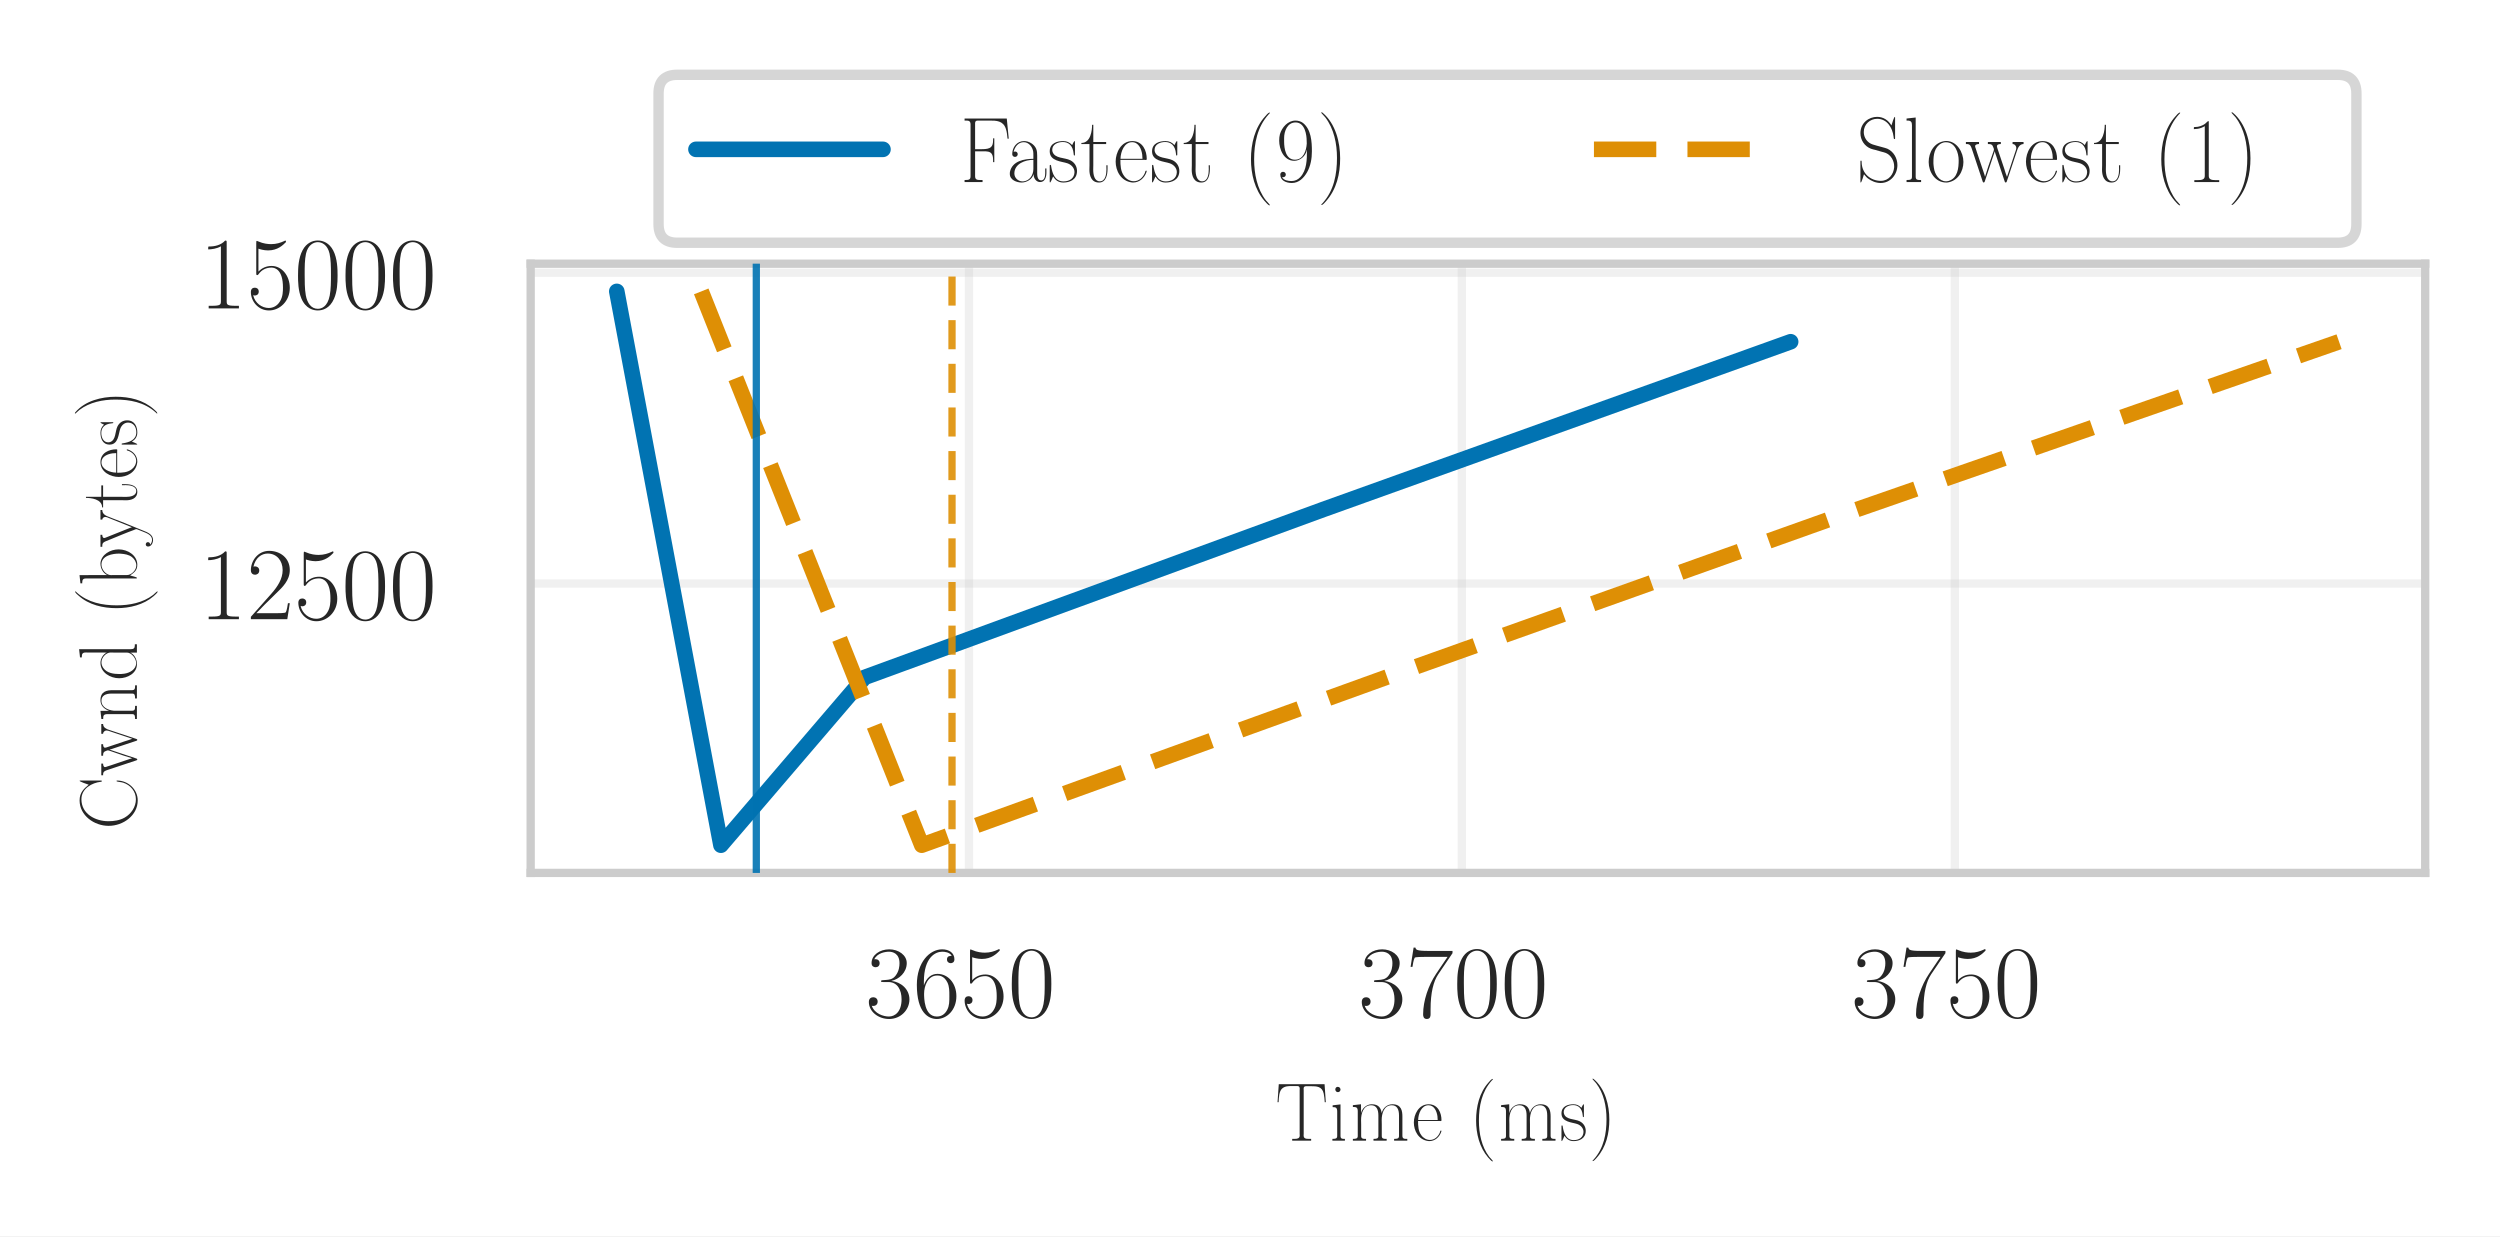
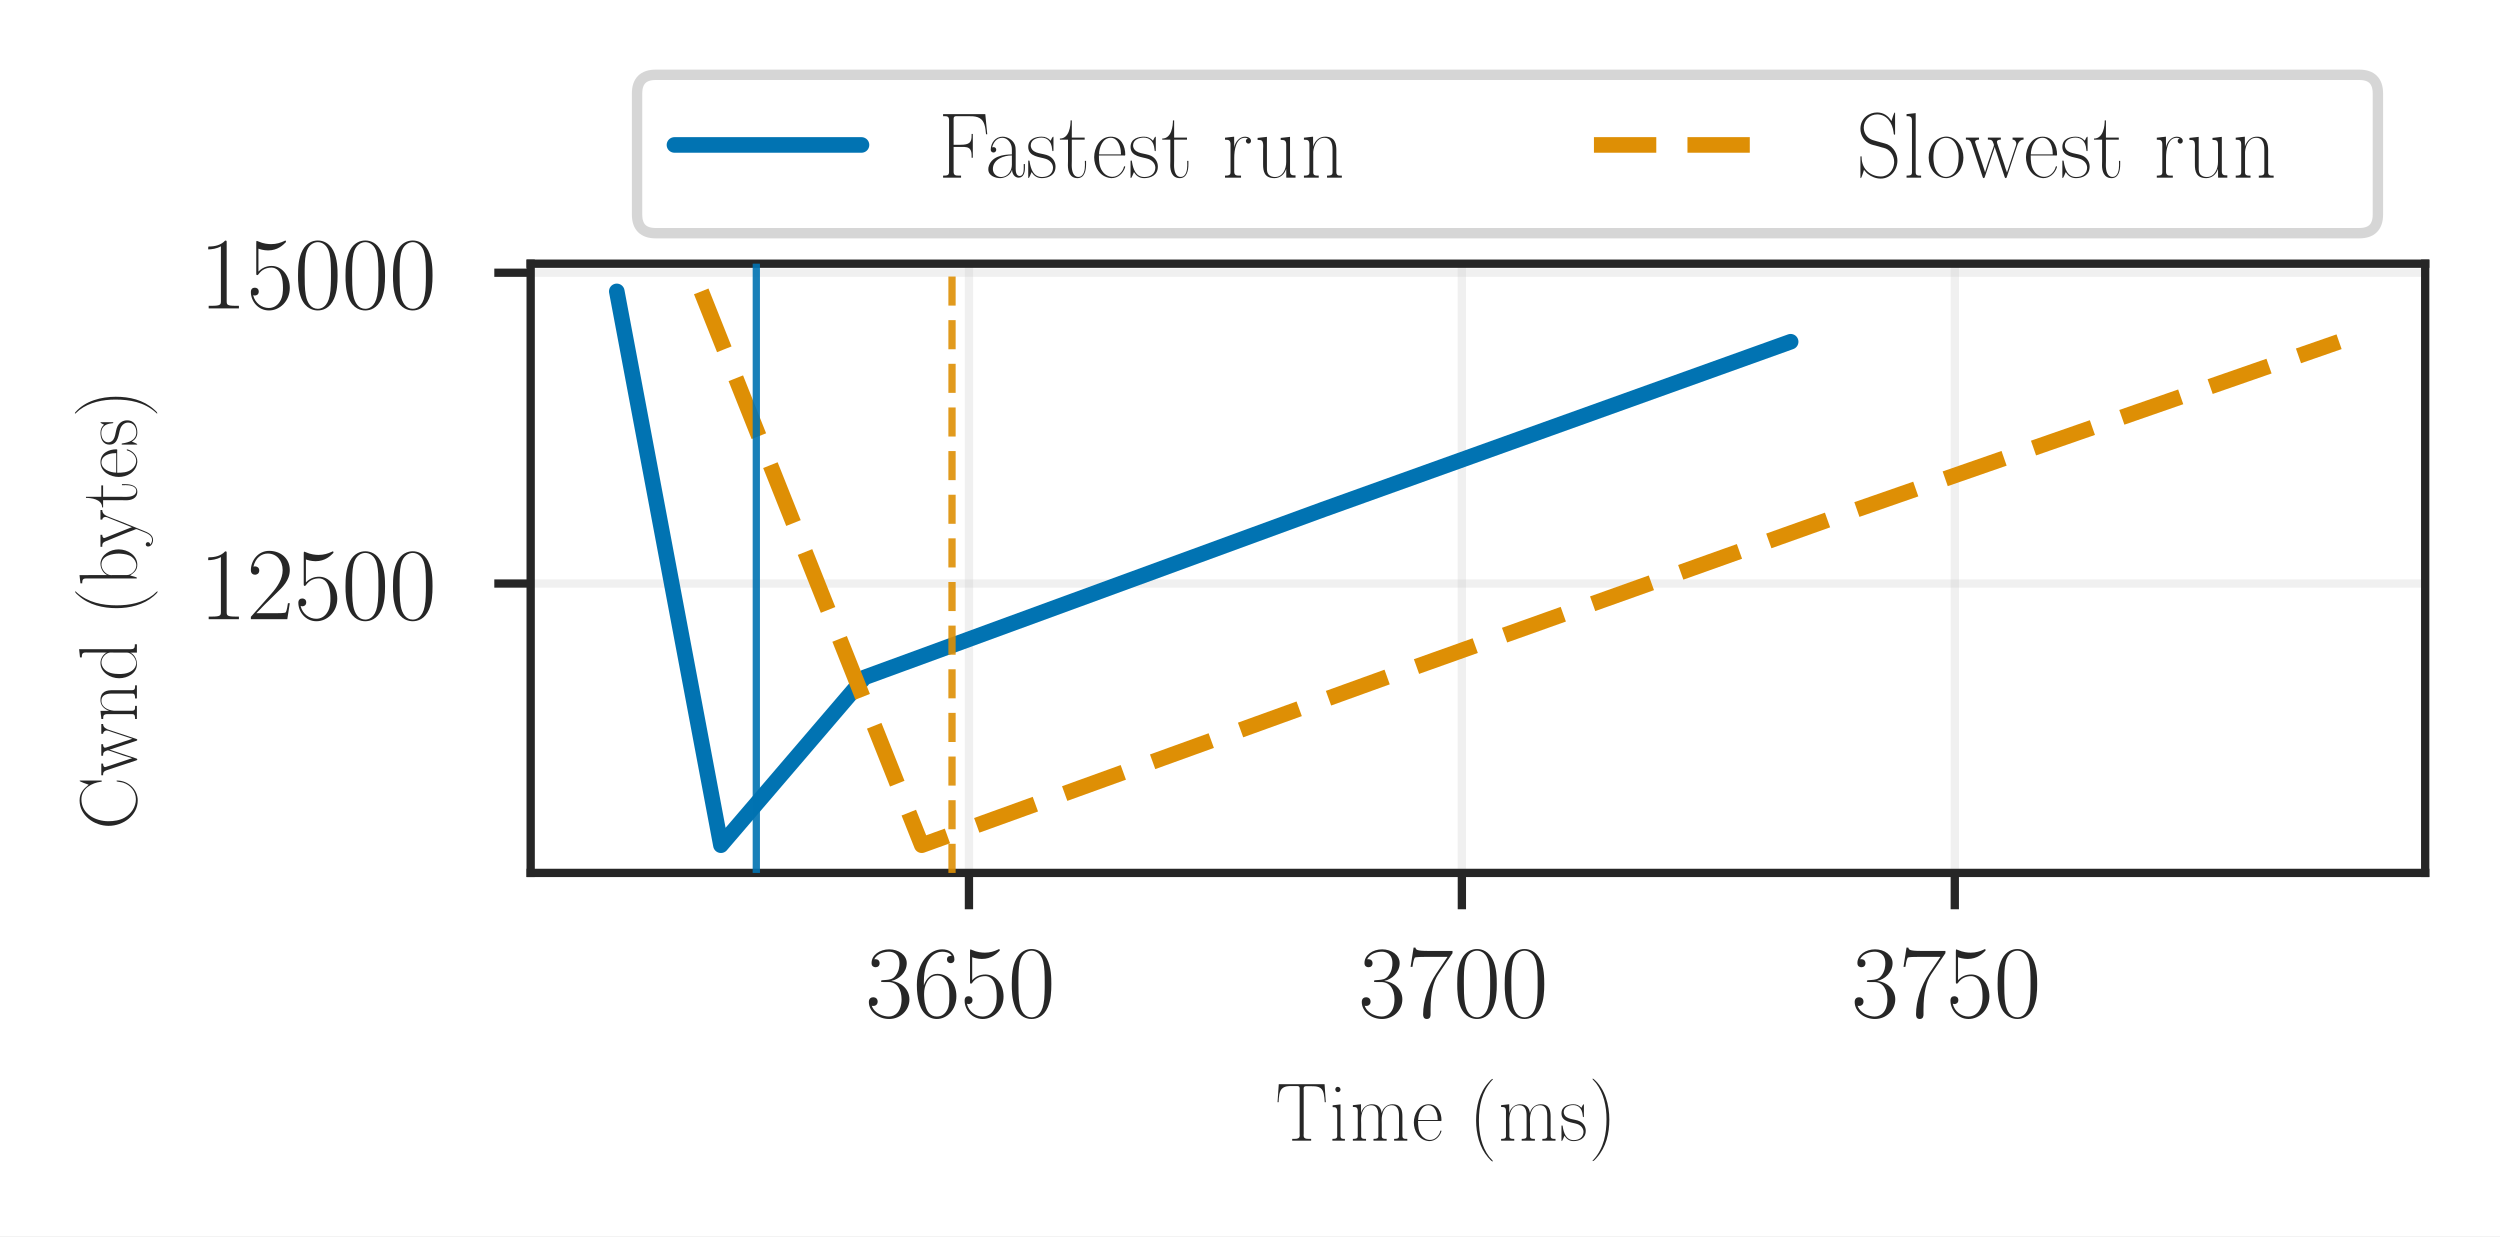
<svg xmlns="http://www.w3.org/2000/svg" xmlns:xlink="http://www.w3.org/1999/xlink" width="240.616pt" height="118.98pt" viewBox="0 0 240.616 118.98" version="1.1">
  <defs>
    <style type="text/css">*{stroke-linejoin: round; stroke-linecap: butt}</style>
  </defs>
  <g id="figure_1">
    <g id="patch_1">
      <path d="M 0 118.98  L 240.616 118.98  L 240.616 -0  L 0 -0  z " style="fill: #ffffff" />
    </g>
    <g id="axes_1">
      <g id="patch_2">
        <path d="M 51.075 84.014  L 233.416 84.014  L 233.416 25.38  L 51.075 25.38  z " style="fill: #ffffff" />
      </g>
      <g id="matplotlib.axis_1">
        <g id="xtick_1">
          <g id="line2d_1">
-             <path d="M 93.258 84.014  L 93.258 25.38  " clip-path="url(#pd3fe9ba303)" style="fill: none; stroke: #cccccc; stroke-opacity: 0.3; stroke-width: 0.8; stroke-linecap: round" />
+             <path d="M 93.258 84.014  L 93.258 25.38  " clip-path="url(#p7cf6874b4c)" style="fill: none; stroke: #cccccc; stroke-opacity: 0.3; stroke-width: 0.8; stroke-linecap: round" />
+           </g>
+           <g id="line2d_2">
+             <defs>
+               <path id="m1e7801eeab" d="M 0 0  L 0 3.5  " style="stroke: #262626; stroke-width: 0.8" />
+             </defs>
+             <g>
+               <use xlink:href="#m1e7801eeab" x="93.258" y="84.014" style="fill: #262626; stroke: #262626; stroke-width: 0.8" />
+             </g>
          </g>
          <g id="text_1">
            <g style="fill: #262626" transform="translate(83.29579 97.87513) scale(0.1 -0.1)">
              <defs>
                <path id="CMR17-33" d="M 1414 2157  C 1984 2157 2234 1662 2234 1090  C 2234 320 1824 25 1453 25  C 1114 25 563 194 390 693  C 422 680 454 680 486 680  C 640 680 755 782 755 948  C 755 1133 614 1216 486 1216  C 378 1216 211 1165 211 926  C 211 335 787 -128 1466 -128  C 2176 -128 2720 430 2720 1085  C 2720 1707 2208 2157 1600 2227  C 2086 2328 2554 2756 2554 3329  C 2554 3820 2048 4179 1472 4179  C 890 4179 378 3829 378 3329  C 378 3110 544 3072 627 3072  C 762 3072 877 3155 877 3321  C 877 3486 762 3569 627 3569  C 602 3569 570 3569 544 3557  C 730 3959 1235 4032 1459 4032  C 1683 4032 2106 3925 2106 3320  C 2106 3143 2080 2828 1862 2550  C 1670 2304 1453 2304 1242 2284  C 1210 2284 1062 2269 1037 2269  C 992 2263 966 2257 966 2208  C 966 2163 973 2157 1101 2157  L 1414 2157  z " transform="scale(0.015625)" />
                <path id="CMR17-36" d="M 678 2176  C 678 3690 1395 4032 1811 4032  C 1946 4032 2272 4009 2400 3776  C 2298 3776 2106 3776 2106 3553  C 2106 3381 2246 3323 2336 3323  C 2394 3323 2566 3348 2566 3560  C 2566 3954 2246 4179 1805 4179  C 1043 4179 243 3390 243 1984  C 243 253 966 -128 1478 -128  C 2099 -128 2688 427 2688 1283  C 2688 2081 2170 2662 1517 2662  C 1126 2662 838 2407 678 1960  L 678 2176  z M 1478 25  C 691 25 691 1200 691 1436  C 691 1896 909 2560 1504 2560  C 1613 2560 1926 2560 2138 2120  C 2253 1870 2253 1609 2253 1289  C 2253 944 2253 690 2118 434  C 1978 171 1773 25 1478 25  z " transform="scale(0.015625)" />
                <path id="CMR17-35" d="M 730 3692  C 794 3666 1056 3584 1325 3584  C 1920 3584 2246 3911 2432 4100  C 2432 4157 2432 4192 2394 4192  C 2387 4192 2374 4192 2323 4163  C 2099 4058 1837 3973 1517 3973  C 1325 3973 1037 3999 723 4139  C 653 4171 640 4171 634 4171  C 602 4171 595 4164 595 4037  L 595 2203  C 595 2089 595 2057 659 2057  C 691 2057 704 2070 736 2114  C 941 2401 1222 2522 1542 2522  C 1766 2522 2246 2382 2246 1289  C 2246 1085 2246 715 2054 421  C 1894 159 1645 25 1370 25  C 947 25 518 320 403 814  C 429 807 480 795 506 795  C 589 795 749 840 749 1038  C 749 1210 627 1280 506 1280  C 358 1280 262 1190 262 1011  C 262 454 704 -128 1382 -128  C 2042 -128 2669 440 2669 1264  C 2669 2030 2170 2624 1549 2624  C 1222 2624 947 2503 730 2274  L 730 3692  z " transform="scale(0.015625)" />
                <path id="CMR17-30" d="M 2688 2025  C 2688 2416 2682 3080 2413 3591  C 2176 4039 1798 4198 1466 4198  C 1158 4198 768 4058 525 3597  C 269 3118 243 2524 243 2025  C 243 1661 250 1106 448 619  C 723 -39 1216 -128 1466 -128  C 1760 -128 2208 -7 2470 600  C 2662 1042 2688 1559 2688 2025  z M 1466 -26  C 1056 -26 813 325 723 812  C 653 1188 653 1738 653 2096  C 653 2588 653 2997 736 3387  C 858 3929 1216 4096 1466 4096  C 1728 4096 2067 3923 2189 3400  C 2272 3036 2278 2607 2278 2096  C 2278 1680 2278 1169 2202 792  C 2067 95 1690 -26 1466 -26  z " transform="scale(0.015625)" />
              </defs>
              <use xlink:href="#CMR17-33" transform="scale(0.996264)" />
              <use xlink:href="#CMR17-36" transform="translate(45.69048 0) scale(0.996264)" />
              <use xlink:href="#CMR17-35" transform="translate(91.38095 0) scale(0.996264)" />
              <use xlink:href="#CMR17-30" transform="translate(137.0714 0) scale(0.996264)" />
            </g>
          </g>
        </g>
        <g id="xtick_2">
-           <g id="line2d_2">
-             <path d="M 140.7 84.014  L 140.7 25.38  " clip-path="url(#pd3fe9ba303)" style="fill: none; stroke: #cccccc; stroke-opacity: 0.3; stroke-width: 0.8; stroke-linecap: round" />
+           <g id="line2d_3">
+             <path d="M 140.7 84.014  L 140.7 25.38  " clip-path="url(#p7cf6874b4c)" style="fill: none; stroke: #cccccc; stroke-opacity: 0.3; stroke-width: 0.8; stroke-linecap: round" />
+           </g>
+           <g id="line2d_4">
+             <g>
+               <use xlink:href="#m1e7801eeab" x="140.7" y="84.014" style="fill: #262626; stroke: #262626; stroke-width: 0.8" />
+             </g>
          </g>
          <g id="text_2">
            <g style="fill: #262626" transform="translate(130.7373 97.87513) scale(0.1 -0.1)">
              <defs>
                <path id="CMR17-37" d="M 2886 3941  L 2886 4081  L 1382 4081  C 634 4081 621 4165 595 4288  L 480 4288  L 294 3094  L 410 3094  C 429 3215 474 3540 550 3661  C 589 3712 1062 3712 1171 3712  L 2579 3712  L 1869 2661  C 1395 1954 1069 999 1069 165  C 1069 89 1069 -128 1299 -128  C 1530 -128 1530 89 1530 171  L 1530 465  C 1530 1508 1709 2196 2003 2636  L 2886 3941  z " transform="scale(0.015625)" />
              </defs>
              <use xlink:href="#CMR17-33" transform="scale(0.996264)" />
              <use xlink:href="#CMR17-37" transform="translate(45.69048 0) scale(0.996264)" />
              <use xlink:href="#CMR17-30" transform="translate(91.38095 0) scale(0.996264)" />
              <use xlink:href="#CMR17-30" transform="translate(137.0714 0) scale(0.996264)" />
            </g>
          </g>
        </g>
        <g id="xtick_3">
-           <g id="line2d_3">
-             <path d="M 188.141 84.014  L 188.141 25.38  " clip-path="url(#pd3fe9ba303)" style="fill: none; stroke: #cccccc; stroke-opacity: 0.3; stroke-width: 0.8; stroke-linecap: round" />
+           <g id="line2d_5">
+             <path d="M 188.141 84.014  L 188.141 25.38  " clip-path="url(#p7cf6874b4c)" style="fill: none; stroke: #cccccc; stroke-opacity: 0.3; stroke-width: 0.8; stroke-linecap: round" />
+           </g>
+           <g id="line2d_6">
+             <g>
+               <use xlink:href="#m1e7801eeab" x="188.141" y="84.014" style="fill: #262626; stroke: #262626; stroke-width: 0.8" />
+             </g>
          </g>
          <g id="text_3">
            <g style="fill: #262626" transform="translate(178.1787 97.87513) scale(0.1 -0.1)">
              <use xlink:href="#CMR17-33" transform="scale(0.996264)" />
              <use xlink:href="#CMR17-37" transform="translate(45.69048 0) scale(0.996264)" />
              <use xlink:href="#CMR17-35" transform="translate(91.38095 0) scale(0.996264)" />
              <use xlink:href="#CMR17-30" transform="translate(137.0714 0) scale(0.996264)" />
            </g>
          </g>
        </g>
        <g id="text_4">
          <g style="fill: #262626" transform="translate(122.7025 109.788) scale(0.08 -0.08)">
            <defs>
              <path id="SFRM3583-54" d="M 301 4365  L 205 2974  L 288 2974  C 307 3340 320 3839 576 4045  C 787 4224 1075 4224 1331 4224  L 1715 4224  C 1830 4224 1920 4192 1920 4025  C 1920 3986 1914 3941 1914 3903  L 1914 538  C 1914 500 1920 448 1920 404  C 1920 167 1722 141 1523 141  L 1338 141  L 1338 0  L 2803 0  L 2803 141  L 2605 141  C 2400 141 2221 167 2221 404  C 2221 448 2227 500 2227 539  L 2227 3903  C 2227 3940 2221 3983 2221 4020  C 2221 4180 2310 4211 2426 4211  L 2810 4211  C 3200 4211 3661 4211 3776 3631  C 3821 3419 3840 3193 3853 2974  L 3936 2974  L 3840 4365  L 301 4365  z " transform="scale(0.015625)" />
              <path id="SFRM3583-69" d="M 326 2735  L 326 2593  L 358 2593  C 563 2593 678 2561 678 2251  L 678 360  C 678 154 531 141 307 141  L 307 0  L 1274 0  L 1274 141  L 1190 141  C 1056 141 934 154 934 373  L 934 2805  L 326 2735  z M 698 4160  C 595 4160 531 4045 531 3962  C 531 3866 608 3751 730 3751  C 858 3751 934 3857 934 3952  C 934 4046 858 4160 736 4160  C 723 4160 710 4160 698 4160  z " transform="scale(0.015625)" />
              <path id="SFRM3583-6d" d="M 301 2746  L 301 2605  L 365 2605  C 570 2605 678 2560 678 2275  L 678 361  C 678 154 525 141 301 141  L 301 0  L 1318 0  L 1318 141  L 1229 141  C 1082 141 941 160 941 361  L 941 1259  C 941 1376 934 1485 934 1603  C 934 2067 1088 2740 1715 2740  C 2112 2740 2272 2430 2272 1951  L 2272 361  C 2272 154 2118 141 1894 141  L 1894 0  L 2912 0  L 2912 141  L 2822 141  C 2675 141 2534 160 2534 361  L 2534 1259  C 2534 1376 2528 1485 2528 1603  C 2528 2067 2682 2740 3309 2740  C 3706 2740 3866 2430 3866 1951  L 3866 361  C 3866 154 3712 141 3488 141  L 3488 0  L 4506 0  L 4506 141  L 4403 141  C 4256 141 4128 160 4128 386  L 4128 1860  C 4128 2292 4058 2816 3354 2816  C 2957 2816 2611 2526 2534 2146  L 2528 2146  C 2470 2487 2323 2816 1760 2816  C 1357 2816 998 2494 934 2120  L 928 2816  L 301 2746  z " transform="scale(0.015625)" />
              <path id="SFRM3583-65" d="M 563 1524  L 2246 1524  C 2259 1524 2285 1517 2310 1517  C 2355 1517 2374 1543 2374 1581  C 2374 2154 2099 2816 1382 2816  C 614 2816 237 2031 237 1405  C 237 778 589 70 1350 -26  C 1376 -26 1402 -32 1427 -32  C 1869 -32 2208 273 2355 686  C 2362 705 2368 730 2368 749  C 2368 768 2362 787 2336 787  C 2272 787 2266 686 2246 628  C 2118 324 1843 57 1485 57  C 1216 57 960 210 813 425  C 576 742 563 1149 563 1524  z M 570 1600  C 582 2103 832 2740 1370 2740  C 1818 2740 2010 2264 2061 1890  C 2067 1793 2067 1697 2080 1600  L 570 1600  z " transform="scale(0.015625)" />
              <path id="SFRM3583-28" d="M 1837 4768  C 1747 4717 1645 4608 1574 4519  C 845 3725 595 2618 595 1568  C 595 551 851 -512 1523 -1293  C 1619 -1395 1786 -1600 1869 -1600  C 1882 -1600 1894 -1593 1894 -1581  C 1894 -1542 1709 -1363 1619 -1254  C 1011 -467 813 576 813 1555  C 813 2669 1030 3783 1805 4647  C 1830 4672 1882 4711 1894 4749  L 1894 4755  C 1894 4768 1882 4775 1869 4775  C 1856 4775 1843 4768 1837 4768  z " transform="scale(0.015625)" />
              <path id="SFRM3583-73" d="M 422 384  C 576 141 781 -32 1126 -32  C 1549 -32 2067 147 2067 764  C 2067 1071 1901 1353 1600 1501  C 1216 1694 538 1604 384 2085  C 371 2123 365 2168 365 2213  C 365 2592 749 2752 1094 2752  C 1466 2752 1786 2539 1837 1937  C 1843 1905 1837 1822 1882 1822  C 1920 1822 1926 1854 1926 1893  L 1926 2758  C 1926 2784 1926 2816 1901 2816  C 1869 2816 1766 2636 1734 2540  C 1562 2722 1376 2816 1120 2816  C 730 2816 192 2688 192 2108  C 192 1424 1030 1424 1408 1289  C 1670 1200 1894 975 1894 686  L 1894 673  C 1882 269 1568 45 1139 45  C 544 45 371 604 294 1065  C 288 1104 288 1181 237 1181  C 198 1181 192 1155 192 1123  L 192 26  C 192 6 192 -19 211 -26  L 218 -26  C 262 -26 371 256 422 384  z " transform="scale(0.015625)" />
              <path id="SFRM3583-29" d="M 333 4781  C 333 4781 326 4781 326 4774  C 326 4742 518 4563 608 4448  C 1210 3661 1414 2637 1414 1658  C 1414 557 1216 -576 422 -1453  C 397 -1478 346 -1517 333 -1555  L 333 -1562  C 333 -1574 339 -1574 352 -1574  C 448 -1574 570 -1414 659 -1318  C 1395 -493 1632 576 1632 1632  C 1632 2739 1318 4000 442 4749  C 429 4762 390 4794 358 4794  C 346 4794 339 4787 333 4781  z " transform="scale(0.015625)" />
            </defs>
            <use xlink:href="#SFRM3583-54" transform="scale(0.996264)" />
            <use xlink:href="#SFRM3583-69" transform="translate(64.41859 0) scale(0.996264)" />
            <use xlink:href="#SFRM3583-6d" transform="translate(89.15692 0) scale(0.996264)" />
            <use xlink:href="#SFRM3583-65" transform="translate(163.4955 0) scale(0.996264)" />
            <use xlink:href="#SFRM3583-28" transform="translate(232.8122 0) scale(0.996264)" />
            <use xlink:href="#SFRM3583-6d" transform="translate(267.4706 0) scale(0.996264)" />
            <use xlink:href="#SFRM3583-73" transform="translate(341.8092 0) scale(0.996264)" />
            <use xlink:href="#SFRM3583-29" transform="translate(376.9636 0) scale(0.996264)" />
          </g>
        </g>
      </g>
      <g id="matplotlib.axis_2">
        <g id="ytick_1">
-           <g id="line2d_4">
-             <path d="M 51.075 56.163  L 233.416 56.163  " clip-path="url(#pd3fe9ba303)" style="fill: none; stroke: #cccccc; stroke-opacity: 0.3; stroke-width: 0.8; stroke-linecap: round" />
+           <g id="line2d_7">
+             <path d="M 51.075 56.163  L 233.416 56.163  " clip-path="url(#p7cf6874b4c)" style="fill: none; stroke: #cccccc; stroke-opacity: 0.3; stroke-width: 0.8; stroke-linecap: round" />
+           </g>
+           <g id="line2d_8">
+             <defs>
+               <path id="m2207b52183" d="M 0 0  L -3.5 0  " style="stroke: #262626; stroke-width: 0.8" />
+             </defs>
+             <g>
+               <use xlink:href="#m2207b52183" x="51.075" y="56.163" style="fill: #262626; stroke: #262626; stroke-width: 0.8" />
+             </g>
          </g>
          <g id="text_5">
            <g style="fill: #262626" transform="translate(19.16817 59.59325) scale(0.1 -0.1)">
              <defs>
                <path id="CMR17-31" d="M 1702 4058  C 1702 4192 1696 4192 1606 4192  C 1357 3916 979 3827 621 3827  C 602 3827 570 3827 563 3808  C 557 3795 557 3782 557 3648  C 755 3648 1088 3686 1344 3839  L 1344 461  C 1344 236 1331 160 781 160  L 589 160  L 589 0  C 896 0 1216 0 1523 0  C 1830 0 2150 0 2458 0  L 2458 160  L 2266 160  C 1715 160 1702 230 1702 458  L 1702 4058  z " transform="scale(0.015625)" />
                <path id="CMR17-32" d="M 2669 989  L 2554 989  C 2490 536 2438 459 2413 420  C 2381 369 1920 369 1830 369  L 602 369  C 832 619 1280 1072 1824 1597  C 2214 1967 2669 2402 2669 3035  C 2669 3790 2067 4224 1395 4224  C 691 4224 262 3604 262 3030  C 262 2780 448 2748 525 2748  C 589 2748 781 2787 781 3010  C 781 3207 614 3264 525 3264  C 486 3264 448 3258 422 3245  C 544 3790 915 4058 1306 4058  C 1862 4058 2227 3617 2227 3035  C 2227 2479 1901 2000 1536 1584  L 262 146  L 262 0  L 2515 0  L 2669 989  z " transform="scale(0.015625)" />
              </defs>
              <use xlink:href="#CMR17-31" transform="scale(0.996264)" />
              <use xlink:href="#CMR17-32" transform="translate(45.69048 0) scale(0.996264)" />
              <use xlink:href="#CMR17-35" transform="translate(91.38095 0) scale(0.996264)" />
              <use xlink:href="#CMR17-30" transform="translate(137.0714 0) scale(0.996264)" />
              <use xlink:href="#CMR17-30" transform="translate(182.7619 0) scale(0.996264)" />
            </g>
          </g>
        </g>
        <g id="ytick_2">
-           <g id="line2d_5">
-             <path d="M 51.075 26.25  L 233.416 26.25  " clip-path="url(#pd3fe9ba303)" style="fill: none; stroke: #cccccc; stroke-opacity: 0.3; stroke-width: 0.8; stroke-linecap: round" />
+           <g id="line2d_9">
+             <path d="M 51.075 26.25  L 233.416 26.25  " clip-path="url(#p7cf6874b4c)" style="fill: none; stroke: #cccccc; stroke-opacity: 0.3; stroke-width: 0.8; stroke-linecap: round" />
+           </g>
+           <g id="line2d_10">
+             <g>
+               <use xlink:href="#m2207b52183" x="51.075" y="26.25" style="fill: #262626; stroke: #262626; stroke-width: 0.8" />
+             </g>
          </g>
          <g id="text_6">
            <g style="fill: #262626" transform="translate(19.16817 29.68118) scale(0.1 -0.1)">
              <use xlink:href="#CMR17-31" transform="scale(0.996264)" />
              <use xlink:href="#CMR17-35" transform="translate(45.69048 0) scale(0.996264)" />
              <use xlink:href="#CMR17-30" transform="translate(91.38095 0) scale(0.996264)" />
              <use xlink:href="#CMR17-30" transform="translate(137.0714 0) scale(0.996264)" />
              <use xlink:href="#CMR17-30" transform="translate(182.7619 0) scale(0.996264)" />
            </g>
          </g>
        </g>
        <g id="text_7">
          <g style="fill: #262626" transform="translate(13.17613 79.8837) rotate(-90) scale(0.08 -0.08)">
            <defs>
              <path id="SFRM3583-43" d="M 3501 3725  C 3187 4096 2899 4429 2285 4429  C 1120 4429 320 3301 320 2185  C 320 1051 1133 -64 2285 -64  C 3142 -64 3821 682 3821 1523  L 3821 1548  C 3814 1567 3802 1574 3782 1574  C 3718 1574 3712 1211 3654 1051  C 3475 504 2995 77 2374 77  C 1779 77 1242 446 960 943  C 742 1319 678 1778 678 2204  C 678 3212 1242 4288 2374 4288  C 3213 4288 3654 3460 3725 2785  C 3731 2746 3744 2708 3776 2708  C 3814 2708 3821 2734 3821 2765  L 3821 4371  C 3821 4393 3821 4421 3802 4429  L 3795 4429  C 3744 4429 3526 3827 3501 3725  z " transform="scale(0.015625)" />
              <path id="SFRM3583-77" d="M 90 2752  L 90 2612  L 141 2612  C 397 2612 429 2496 563 2088  L 1216 122  C 1235 70 1248 -32 1318 -32  L 1325 -32  C 1382 -19 1402 96 1421 147  L 1792 1264  C 1850 1443 1907 1622 1971 1801  C 2003 1902 2048 2005 2067 2107  L 2074 2107  C 2093 2005 2138 1902 2170 1801  C 2234 1622 2291 1443 2349 1264  L 2720 147  C 2739 96 2758 -19 2816 -32  L 2822 -32  C 2893 -32 2906 70 2925 122  L 3098 638  C 3264 1143 3430 1641 3597 2145  C 3661 2350 3776 2612 4051 2612  L 4051 2752  L 3296 2752  L 3296 2612  C 3456 2612 3552 2464 3552 2350  C 3552 2254 3514 2158 3482 2069  C 3290 1501 3104 926 2912 358  C 2835 538 2784 729 2726 914  C 2579 1354 2426 1801 2278 2248  C 2259 2312 2221 2389 2221 2458  C 2221 2592 2387 2612 2490 2612  L 2490 2752  L 1600 2752  L 1600 2612  L 1645 2612  C 1824 2612 1920 2573 1984 2357  C 1997 2325 2016 2280 2016 2241  L 2016 2229  C 2010 2165 1984 2107 1965 2049  L 1843 1698  C 1690 1264 1536 817 1408 377  L 1402 377  C 1389 447 1357 517 1338 588  L 1216 952  C 1094 1315 973 1674 851 2038  L 762 2318  C 742 2363 723 2414 723 2459  L 723 2478  C 742 2592 896 2612 992 2612  L 992 2752  L 90 2752  z " transform="scale(0.015625)" />
              <path id="SFRM3583-6e" d="M 301 2746  L 301 2605  L 365 2605  C 570 2605 678 2560 678 2275  L 678 361  C 678 154 525 141 301 141  L 301 0  L 1318 0  L 1318 141  L 1229 141  C 1082 141 941 160 941 361  L 941 1777  C 979 2217 1203 2740 1709 2740  C 2112 2740 2266 2417 2266 1951  L 2266 361  C 2266 154 2112 141 1888 141  L 1888 0  L 2906 0  L 2906 141  L 2803 141  C 2656 141 2528 160 2528 386  L 2528 1885  C 2528 2299 2451 2816 1760 2816  C 1414 2816 1178 2629 1024 2352  C 986 2281 947 2204 934 2126  L 928 2816  L 301 2746  z " transform="scale(0.015625)" />
              <path id="SFRM3583-64" d="M 1882 4397  L 1882 4256  L 1952 4256  C 2150 4256 2259 4198 2259 3955  L 2253 2323  C 2131 2617 1766 2816 1459 2816  C 710 2816 269 2052 269 1373  C 269 731 653 0 1338 0  L 1395 0  C 1741 0 2118 204 2246 507  L 2253 0  L 2893 0  L 2893 160  L 2816 160  C 2605 160 2515 237 2515 461  L 2515 4467  L 1882 4397  z M 595 1245  L 595 1341  C 595 1783 659 2310 1056 2593  C 1190 2689 1344 2740 1498 2740  C 1862 2740 2259 2393 2259 2021  C 2259 1951 2253 1874 2253 1804  L 2253 770  C 2253 424 1811 58 1440 58  C 947 58 678 558 621 981  C 608 1072 608 1155 595 1245  z " transform="scale(0.015625)" />
              <path id="SFRM3583-62" d="M 288 4365  L 288 4224  L 365 4224  C 570 4224 666 4147 666 3930  L 666 7  L 749 20  L 896 522  C 1114 239 1267 -32 1722 -32  C 2445 -32 2912 703 2912 1412  C 2912 2062 2515 2745 1862 2816  L 1805 2816  C 1459 2816 1088 2629 928 2302  L 922 4435  L 288 4365  z M 2579 1244  C 2554 941 2509 631 2317 380  C 2157 180 1926 45 1677 45  C 1280 45 928 445 928 754  L 928 1799  C 928 1870 922 1934 922 2005  C 922 2391 1357 2740 1741 2740  C 2458 2740 2586 1831 2586 1386  C 2586 1341 2586 1289 2579 1244  z " transform="scale(0.015625)" />
              <path id="SFRM3583-79" d="M 90 2816  L 90 2676  L 134 2676  C 435 2676 442 2598 672 2024  C 915 1424 1178 818 1395 212  C 1421 161 1453 102 1453 44  C 1453 32 1453 12 1446 0  C 1389 -161 1318 -322 1254 -483  C 1139 -772 992 -1171 627 -1171  C 493 -1171 352 -1114 256 -1024  C 358 -1024 448 -966 448 -851  C 448 -755 371 -685 275 -685  C 186 -685 109 -749 109 -864  C 109 -1114 390 -1248 614 -1248  C 1043 -1248 1210 -816 1350 -462  C 1651 292 1971 1033 2253 1793  L 2368 2083  C 2464 2334 2573 2676 2931 2676  L 2931 2816  L 2189 2816  L 2189 2676  C 2304 2676 2394 2559 2394 2450  C 2394 2333 2330 2211 2291 2115  C 2138 1734 1984 1360 1837 979  L 1683 599  C 1658 527 1626 463 1606 392  L 1600 392  C 1581 463 1549 534 1523 599  L 1382 953  C 1235 1334 1082 1709 928 2089  L 819 2360  C 800 2411 774 2463 768 2515  L 768 2527  C 768 2656 922 2676 1018 2676  L 1018 2816  L 717 2816  L 90 2816  z " transform="scale(0.015625)" />
              <path id="SFRM3583-74" d="M 845 3936  C 845 3572 762 2688 109 2688  L 109 2612  L 666 2612  L 666 1136  C 666 1048 659 945 659 849  C 659 453 787 -32 1318 -32  C 1811 -32 1907 511 1907 907  L 1907 1155  L 1824 1155  C 1824 1059 1830 964 1830 862  C 1830 575 1773 51 1376 51  C 1005 51 922 505 922 849  C 922 958 928 1060 928 1168  L 928 2612  L 1811 2612  L 1811 2752  L 928 2752  L 928 3936  L 845 3936  z " transform="scale(0.015625)" />
            </defs>
            <use xlink:href="#SFRM3583-43" transform="scale(0.996264)" />
            <use xlink:href="#SFRM3583-77" transform="translate(64.41859 0) scale(0.996264)" />
            <use xlink:href="#SFRM3583-6e" transform="translate(128.8372 0) scale(0.996264)" />
            <use xlink:href="#SFRM3583-64" transform="translate(178.3756 0) scale(0.996264)" />
            <use xlink:href="#SFRM3583-28" transform="translate(257.6123 0) scale(0.996264)" />
            <use xlink:href="#SFRM3583-62" transform="translate(292.2707 0) scale(0.996264)" />
            <use xlink:href="#SFRM3583-79" transform="translate(339.3291 0) scale(0.996264)" />
            <use xlink:href="#SFRM3583-74" transform="translate(386.3875 0) scale(0.996264)" />
            <use xlink:href="#SFRM3583-65" transform="translate(421.0459 0) scale(0.996264)" />
            <use xlink:href="#SFRM3583-73" transform="translate(460.6643 0) scale(0.996264)" />
            <use xlink:href="#SFRM3583-29" transform="translate(495.8187 0) scale(0.996264)" />
          </g>
        </g>
      </g>
      <g id="FillBetweenPolyCollection_1" />
      <g id="FillBetweenPolyCollection_2" />
-       <g id="line2d_6">
-         <path d="M 59.363 28.045  L 69.386 81.348  L 83.217 65.196  L 127.337 49.043  L 172.343 32.891  " clip-path="url(#pd3fe9ba303)" style="fill: none; stroke: #0173b2; stroke-width: 1.5; stroke-linecap: round" />
-       </g>
-       <g id="line2d_7">
-         <path d="M 67.49 28.045  L 88.716 81.348  L 133.409 65.196  L 178.708 49.043  L 225.127 32.891  " clip-path="url(#pd3fe9ba303)" style="fill: none; stroke-dasharray: 6,3; stroke-dashoffset: 0; stroke: #de8f05; stroke-width: 1.5" />
+       <g id="line2d_11">
+         <path d="M 59.363 28.045  L 69.386 81.348  L 83.217 65.196  L 127.337 49.043  L 172.343 32.891  " clip-path="url(#p7cf6874b4c)" style="fill: none; stroke: #0173b2; stroke-width: 1.5; stroke-linecap: round" />
+       </g>
+       <g id="line2d_12">
+         <path d="M 67.49 28.045  L 88.716 81.348  L 133.409 65.196  L 178.708 49.043  L 225.127 32.891  " clip-path="url(#p7cf6874b4c)" style="fill: none; stroke-dasharray: 6,3; stroke-dashoffset: 0; stroke: #de8f05; stroke-width: 1.5" />
      </g>
      <g id="patch_3">
-         <path d="M 51.075 84.014  L 51.075 25.38  " style="fill: none; stroke: #cccccc; stroke-width: 0.8; stroke-linejoin: miter; stroke-linecap: square" />
+         <path d="M 51.075 84.014  L 51.075 25.38  " style="fill: none; stroke: #262626; stroke-width: 0.8; stroke-linejoin: miter; stroke-linecap: square" />
      </g>
      <g id="patch_4">
-         <path d="M 233.416 84.014  L 233.416 25.38  " style="fill: none; stroke: #cccccc; stroke-width: 0.8; stroke-linejoin: miter; stroke-linecap: square" />
+         <path d="M 233.416 84.014  L 233.416 25.38  " style="fill: none; stroke: #262626; stroke-width: 0.8; stroke-linejoin: miter; stroke-linecap: square" />
      </g>
      <g id="patch_5">
-         <path d="M 51.075 84.014  L 233.416 84.014  " style="fill: none; stroke: #cccccc; stroke-width: 0.8; stroke-linejoin: miter; stroke-linecap: square" />
+         <path d="M 51.075 84.014  L 233.416 84.014  " style="fill: none; stroke: #262626; stroke-width: 0.8; stroke-linejoin: miter; stroke-linecap: square" />
      </g>
      <g id="patch_6">
-         <path d="M 51.075 25.38  L 233.416 25.38  " style="fill: none; stroke: #cccccc; stroke-width: 0.8; stroke-linejoin: miter; stroke-linecap: square" />
-       </g>
-       <g id="line2d_8">
-         <path d="M 72.792 84.014  L 72.792 25.38  " clip-path="url(#pd3fe9ba303)" style="fill: none; stroke: #0173b2; stroke-opacity: 0.9; stroke-width: 0.7; stroke-linecap: round" />
-       </g>
-       <g id="line2d_9">
-         <path d="M 91.628 84.014  L 91.628 25.38  " clip-path="url(#pd3fe9ba303)" style="fill: none; stroke-dasharray: 2.8,1.4; stroke-dashoffset: 0; stroke: #de8f05; stroke-opacity: 0.9; stroke-width: 0.7" />
+         <path d="M 51.075 25.38  L 233.416 25.38  " style="fill: none; stroke: #262626; stroke-width: 0.8; stroke-linejoin: miter; stroke-linecap: square" />
+       </g>
+       <g id="line2d_13">
+         <path d="M 72.792 84.014  L 72.792 25.38  " clip-path="url(#p7cf6874b4c)" style="fill: none; stroke: #0173b2; stroke-opacity: 0.9; stroke-width: 0.7; stroke-linecap: round" />
+       </g>
+       <g id="line2d_14">
+         <path d="M 91.628 84.014  L 91.628 25.38  " clip-path="url(#p7cf6874b4c)" style="fill: none; stroke-dasharray: 2.8,1.4; stroke-dashoffset: 0; stroke: #de8f05; stroke-opacity: 0.9; stroke-width: 0.7" />
      </g>
    </g>
    <g id="legend_1">
      <g id="patch_7">
-         <path d="M 65.183 23.364  L 224.996 23.364  Q 226.796 23.364 226.796 21.564  L 226.796 9  Q 226.796 7.2 224.996 7.2  L 65.183 7.2  Q 63.383 7.2 63.383 9  L 63.383 21.564  Q 63.383 23.364 65.183 23.364  z " style="fill: #ffffff; opacity: 0.8; stroke: #cccccc; stroke-linejoin: miter" />
-       </g>
-       <g id="line2d_10">
-         <path d="M 66.983 14.373  L 75.983 14.373  L 84.983 14.373  " style="fill: none; stroke: #0173b2; stroke-width: 1.5; stroke-linecap: round" />
+         <path d="M 63.115 22.443  L 227.064 22.443  Q 228.864 22.443 228.864 20.643  L 228.864 9  Q 228.864 7.2 227.064 7.2  L 63.115 7.2  Q 61.315 7.2 61.315 9  L 61.315 20.643  Q 61.315 22.443 63.115 22.443  z " style="fill: #ffffff; opacity: 0.8; stroke: #cccccc; stroke-linejoin: miter" />
+       </g>
+       <g id="line2d_15">
+         <path d="M 64.915 13.95  L 73.915 13.95  L 82.915 13.95  " style="fill: none; stroke: #0173b2; stroke-width: 1.5; stroke-linecap: round" />
      </g>
      <g id="text_8">
-         <g style="fill: #262626" transform="translate(92.18294 17.52314) scale(0.09 -0.09)">
+         <g style="fill: #262626" transform="translate(90.1148 17.1) scale(0.09 -0.09)">
          <defs>
            <path id="SFRM3583-46" d="M 467 4365  L 467 4224  L 576 4224  C 742 4224 877 4205 877 3956  L 877 410  C 877 160 768 141 467 141  L 467 0  L 1702 0  L 1702 141  L 1555 141  C 1331 141 1190 160 1190 404  L 1190 2112  L 1779 2112  C 1984 2112 2221 2112 2336 1930  C 2419 1808 2426 1633 2426 1477  L 2426 1368  L 2509 1368  L 2509 3006  L 2426 3006  L 2426 2897  C 2426 2419 2285 2259 1645 2259  L 1190 2259  L 1190 4046  C 1190 4160 1242 4224 1363 4224  L 2202 4224  C 2630 4224 3117 4224 3302 3660  C 3379 3442 3392 3204 3418 2980  L 3501 2980  L 3366 4365  L 467 4365  z " transform="scale(0.015625)" />
            <path id="SFRM3583-61" d="M 576 2080  C 659 2413 883 2740 1274 2740  C 1619 2740 1869 2415 1920 2101  C 1933 2018 1933 1928 1933 1846  L 1933 1597  C 1318 1597 474 1456 320 686  C 314 647 314 603 314 564  C 314 134 800 -32 1133 -32  C 1446 -32 1856 177 1939 535  L 1946 535  C 1946 268 2125 0 2394 0  C 2746 0 2829 376 2829 650  L 2829 936  L 2746 936  L 2746 612  C 2746 408 2701 115 2470 115  C 2208 115 2195 453 2195 625  L 2195 1810  C 2195 1969 2189 2134 2125 2288  C 1990 2599 1638 2816 1293 2816  C 800 2816 480 2386 480 1918  C 480 1798 570 1728 672 1728  C 774 1728 858 1811 858 1914  C 858 2010 794 2099 672 2099  C 640 2099 608 2093 576 2080  z M 1933 1527  L 1933 898  C 1933 475 1670 77 1229 45  L 1190 45  C 896 45 627 276 627 590  C 627 1257 1363 1527 1933 1527  z " transform="scale(0.015625)" />
-             <path id="SFRM3583-39" d="M 2208 2225  L 2214 2174  C 2214 1545 2208 820 1754 334  C 1594 166 1395 70 1152 70  C 922 70 614 119 506 339  C 531 333 550 333 576 333  C 678 333 762 403 762 512  C 762 615 691 704 570 704  C 474 704 390 636 384 529  L 384 511  C 384 105 787 -64 1178 -64  C 1664 -64 2003 290 2227 681  C 2470 1119 2554 1613 2554 2109  C 2554 2771 2509 3613 1939 4063  C 1792 4173 1606 4224 1427 4224  C 909 4224 499 3766 358 3290  C 320 3148 307 2993 307 2845  C 307 2265 614 1460 1344 1460  C 1741 1460 2144 1788 2208 2225  z M 2195 2845  C 2195 2780 2202 2716 2202 2651  C 2176 2175 1984 1536 1389 1536  C 755 1536 646 2304 646 2793  L 646 3025  C 646 3489 864 4096 1434 4096  C 2099 4096 2195 3186 2195 2845  z " transform="scale(0.015625)" />
+             <path id="SFRM3583-72" d="M 288 2746  L 288 2605  L 352 2605  C 557 2605 666 2560 666 2275  L 666 361  C 666 154 512 141 288 141  L 288 0  L 1389 0  L 1389 141  L 1261 141  C 1075 141 922 160 922 407  L 922 1350  C 922 1900 1037 2740 1658 2740  C 1728 2740 1798 2721 1862 2695  C 1786 2663 1722 2611 1722 2520  C 1722 2430 1792 2339 1901 2339  C 1997 2339 2074 2423 2074 2519  C 2074 2732 1837 2816 1664 2816  C 1274 2816 979 2435 922 2080  L 915 2816  L 288 2746  z " transform="scale(0.015625)" />
+             <path id="SFRM3583-75" d="M 301 2732  L 301 2592  L 358 2592  C 570 2592 685 2560 685 2181  C 685 2098 678 2015 678 1930  L 678 904  C 678 443 762 -32 1459 -32  C 1856 -32 2170 248 2266 620  L 2272 0  L 2906 0  L 2906 160  L 2842 160  C 2675 160 2528 179 2528 447  L 2528 2803  L 1888 2732  L 1888 2592  L 1958 2592  C 2176 2592 2266 2521 2266 2258  L 2266 1077  C 2266 609 2042 45 1491 45  C 1318 45 1133 102 1030 250  C 947 366 941 526 941 673  L 941 2803  L 301 2732  z " transform="scale(0.015625)" />
          </defs>
          <use xlink:href="#SFRM3583-46" transform="scale(0.996264)" />
          <use xlink:href="#SFRM3583-61" transform="translate(50.74972 0) scale(0.996264)" />
          <use xlink:href="#SFRM3583-73" transform="translate(95.32819 0) scale(0.996264)" />
          <use xlink:href="#SFRM3583-74" transform="translate(130.4826 0) scale(0.996264)" />
          <use xlink:href="#SFRM3583-65" transform="translate(165.1409 0) scale(0.996264)" />
          <use xlink:href="#SFRM3583-73" transform="translate(204.7593 0) scale(0.996264)" />
          <use xlink:href="#SFRM3583-74" transform="translate(239.9137 0) scale(0.996264)" />
-           <use xlink:href="#SFRM3583-28" transform="translate(304.2704 0) scale(0.996264)" />
-           <use xlink:href="#SFRM3583-39" transform="translate(338.9287 0) scale(0.996264)" />
-           <use xlink:href="#SFRM3583-29" transform="translate(383.5072 0) scale(0.996264)" />
-         </g>
-       </g>
-       <g id="line2d_11">
-         <path d="M 153.411 14.373  L 162.411 14.373  L 171.411 14.373  " style="fill: none; stroke-dasharray: 6,3; stroke-dashoffset: 0; stroke: #de8f05; stroke-width: 1.5" />
+           <use xlink:href="#SFRM3583-72" transform="translate(304.2704 0) scale(0.996264)" />
+           <use xlink:href="#SFRM3583-75" transform="translate(338.9287 0) scale(0.996264)" />
+           <use xlink:href="#SFRM3583-6e" transform="translate(388.4671 0) scale(0.996264)" />
+         </g>
+       </g>
+       <g id="line2d_16">
+         <path d="M 153.411 13.95  L 162.411 13.95  L 171.411 13.95  " style="fill: none; stroke-dasharray: 6,3; stroke-dashoffset: 0; stroke: #de8f05; stroke-width: 1.5" />
      </g>
      <g id="text_9">
-         <g style="fill: #262626" transform="translate(178.6108 17.52314) scale(0.09 -0.09)">
+         <g style="fill: #262626" transform="translate(178.6108 17.1) scale(0.09 -0.09)">
          <defs>
            <path id="SFRM3583-53" d="M 563 538  C 653 448 717 340 819 263  C 1069 64 1395 -64 1709 -64  C 2394 -64 2861 527 2861 1165  C 2861 1635 2605 2093 2170 2292  C 2067 2337 1958 2356 1856 2388  L 1434 2504  C 1254 2555 1069 2595 915 2710  C 678 2884 550 3161 550 3445  C 550 3960 973 4346 1472 4346  C 2138 4346 2522 3753 2598 3115  C 2605 3077 2598 2954 2656 2954  L 2675 2954  C 2701 2961 2701 2980 2701 3005  L 2701 4429  C 2701 4448 2701 4467 2682 4474  L 2675 4474  C 2637 4474 2502 4088 2451 3888  C 2240 4249 1894 4480 1466 4480  C 922 4480 320 4088 320 3354  C 320 2890 602 2458 1043 2291  C 1139 2253 1242 2233 1344 2208  L 1773 2085  C 1875 2060 1978 2034 2074 1996  C 2419 1847 2637 1461 2637 1087  L 2637 1010  C 2598 540 2272 83 1722 83  C 1037 83 403 572 403 1390  C 403 1422 403 1473 365 1473  C 326 1473 320 1448 320 1415  L 320 6  C 320 -15 326 -32 346 -32  C 403 -32 563 538 563 538  z " transform="scale(0.015625)" />
            <path id="SFRM3583-6c" d="M 307 4365  L 307 4224  L 384 4224  C 608 4224 678 4121 678 3911  L 678 372  C 678 180 595 141 307 141  L 307 0  L 1306 0  L 1306 141  L 1203 141  C 1062 141 934 160 934 365  L 934 4435  L 307 4365  z " transform="scale(0.015625)" />
            <path id="SFRM3583-6f" d="M 1350 2816  C 614 2726 237 2042 237 1376  C 237 698 685 -32 1440 -32  L 1504 -32  C 2240 58 2624 736 2624 1382  C 2624 2035 2182 2822 1440 2822  C 1408 2822 1382 2816 1350 2816  z M 563 1274  L 563 1376  C 563 1856 621 2395 1114 2663  C 1197 2702 1293 2734 1389 2734  L 1434 2734  C 2054 2734 2298 2012 2298 1495  C 2298 990 2246 269 1606 77  C 1549 64 1491 51 1434 51  C 960 51 653 525 595 979  C 576 1075 576 1178 563 1274  z " transform="scale(0.015625)" />
-             <path id="SFRM3583-31" d="M 608 3635  C 698 3648 794 3648 883 3661  C 1056 3693 1210 3751 1357 3841  L 1357 416  C 1357 173 1139 135 915 135  C 819 135 723 135 640 135  L 640 0  L 2349 0  L 2349 135  C 2259 135 2163 135 2067 135  C 1837 135 1632 173 1632 416  L 1632 4140  C 1632 4159 1626 4192 1606 4192  C 1555 4192 1446 4056 1376 4004  C 1184 3866 934 3782 710 3782  L 672 3782  C 634 3782 608 3776 608 3731  L 608 3635  z " transform="scale(0.015625)" />
          </defs>
          <use xlink:href="#SFRM3583-53" transform="scale(0.996264)" />
          <use xlink:href="#SFRM3583-6c" transform="translate(49.53843 0) scale(0.996264)" />
          <use xlink:href="#SFRM3583-6f" transform="translate(74.27676 0) scale(0.996264)" />
          <use xlink:href="#SFRM3583-77" transform="translate(116.3752 0) scale(0.996264)" />
          <use xlink:href="#SFRM3583-65" transform="translate(178.3138 0) scale(0.996264)" />
          <use xlink:href="#SFRM3583-73" transform="translate(217.9322 0) scale(0.996264)" />
          <use xlink:href="#SFRM3583-74" transform="translate(253.0866 0) scale(0.996264)" />
-           <use xlink:href="#SFRM3583-28" transform="translate(317.4433 0) scale(0.996264)" />
-           <use xlink:href="#SFRM3583-31" transform="translate(352.1016 0) scale(0.996264)" />
-           <use xlink:href="#SFRM3583-29" transform="translate(396.6801 0) scale(0.996264)" />
+           <use xlink:href="#SFRM3583-72" transform="translate(317.4433 0) scale(0.996264)" />
+           <use xlink:href="#SFRM3583-75" transform="translate(352.1016 0) scale(0.996264)" />
+           <use xlink:href="#SFRM3583-6e" transform="translate(401.64 0) scale(0.996264)" />
        </g>
      </g>
    </g>
  </g>
  <defs>
-     <clipPath id="pd3fe9ba303">
+     <clipPath id="p7cf6874b4c">
      <rect x="51.075" y="25.38" width="182.341" height="58.634" />
    </clipPath>
  </defs>
</svg>
